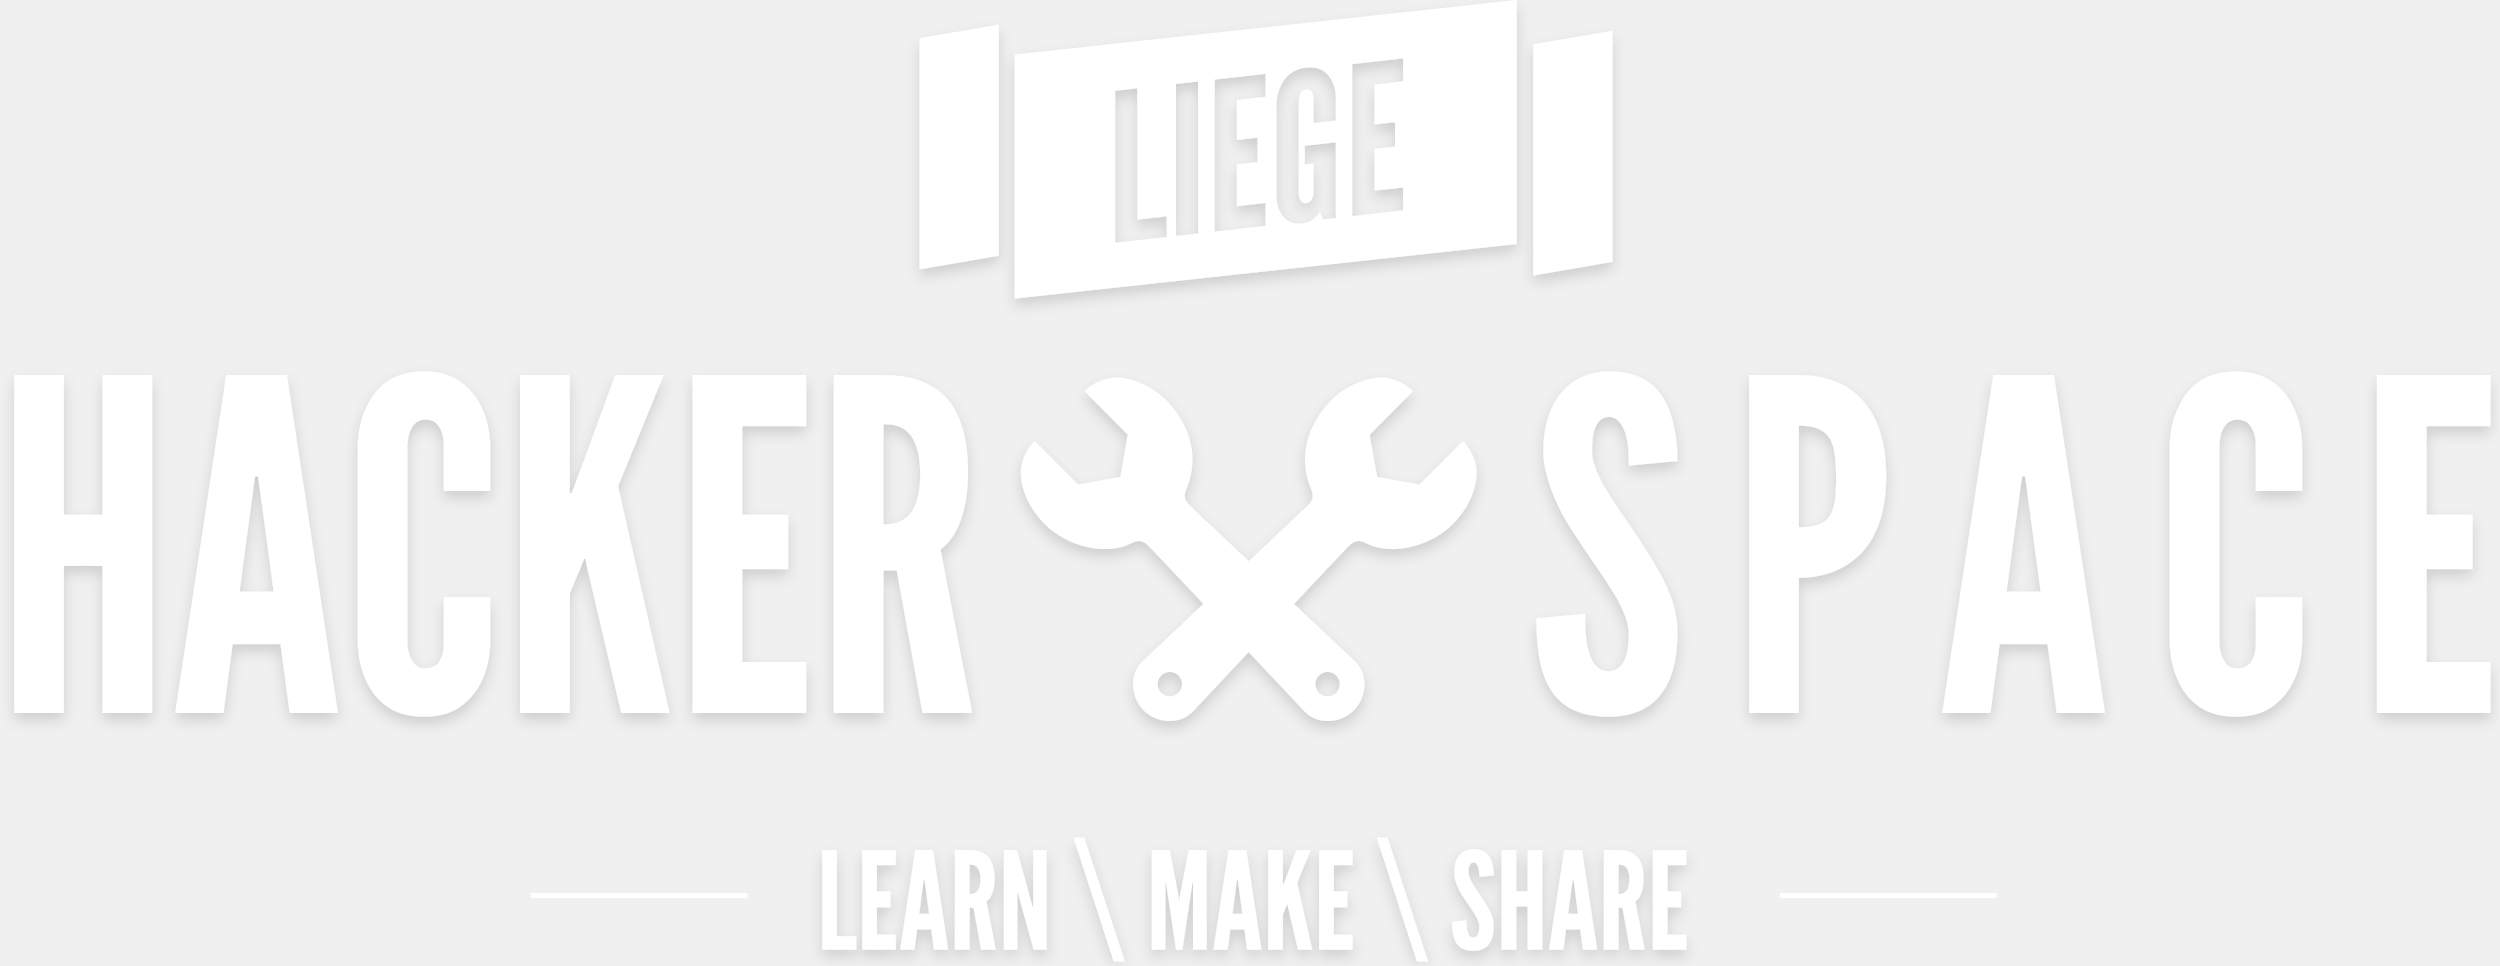
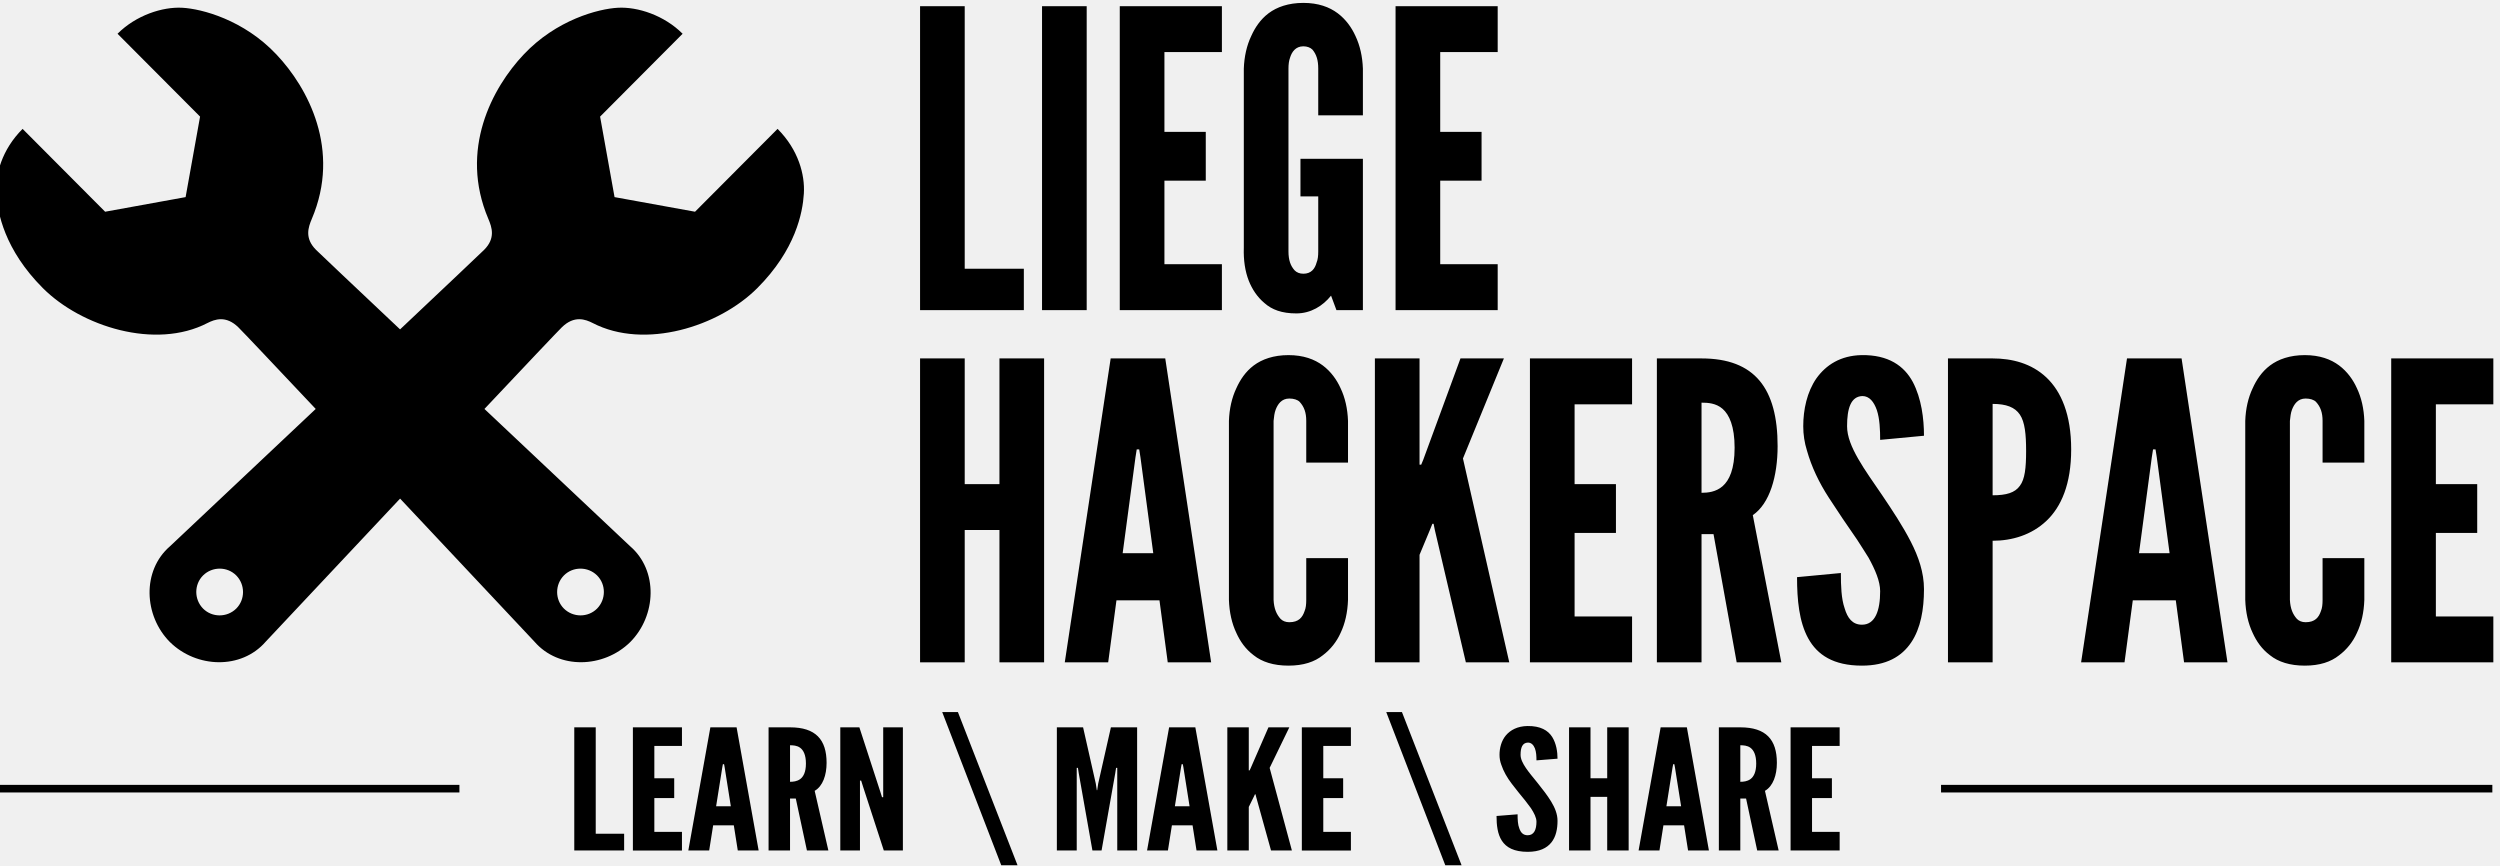
- <svg xmlns="http://www.w3.org/2000/svg" width="704" height="272" viewBox="0 0 704 272">
-   <defs>
-     <filter x="-50%" y="-50%" width="200%" height="200%" filterUnits="objectBoundingBox" id="a">
-       <feOffset dy="2" in="SourceAlpha" result="shadowOffsetOuter1" />
-       <feGaussianBlur stdDeviation="2" in="shadowOffsetOuter1" result="shadowBlurOuter1" />
-       <feColorMatrix values="0 0 0 0 0 0 0 0 0 0 0 0 0 0 0 0 0 0 0.14 0" in="shadowBlurOuter1" result="shadowMatrixOuter1" />
-       <feMerge>
-         <feMergeNode in="shadowMatrixOuter1" />
-         <feMergeNode in="SourceGraphic" />
-       </feMerge>
-     </filter>
-     <filter x="-50%" y="-50%" width="200%" height="200%" filterUnits="objectBoundingBox" id="b">
-       <feOffset dy="2" in="SourceAlpha" result="shadowOffsetOuter1" />
-       <feGaussianBlur stdDeviation="2" in="shadowOffsetOuter1" result="shadowBlurOuter1" />
-       <feColorMatrix values="0 0 0 0 0 0 0 0 0 0 0 0 0 0 0 0 0 0 0.14 0" in="shadowBlurOuter1" result="shadowMatrixOuter1" />
-       <feMerge>
-         <feMergeNode in="shadowMatrixOuter1" />
-         <feMergeNode in="SourceGraphic" />
-       </feMerge>
-     </filter>
-     <filter x="-50%" y="-50%" width="200%" height="200%" filterUnits="objectBoundingBox" id="c">
-       <feOffset dy="2" in="SourceAlpha" result="shadowOffsetOuter1" />
-       <feGaussianBlur stdDeviation="2" in="shadowOffsetOuter1" result="shadowBlurOuter1" />
-       <feColorMatrix values="0 0 0 0 0 0 0 0 0 0 0 0 0 0 0 0 0 0 0.14 0" in="shadowBlurOuter1" result="shadowMatrixOuter1" />
-       <feMerge>
-         <feMergeNode in="shadowMatrixOuter1" />
-         <feMergeNode in="SourceGraphic" />
-       </feMerge>
-     </filter>
-     <filter x="-50%" y="-50%" width="200%" height="200%" filterUnits="objectBoundingBox" id="d">
-       <feOffset dy="2" in="SourceAlpha" result="shadowOffsetOuter1" />
-       <feGaussianBlur stdDeviation="2" in="shadowOffsetOuter1" result="shadowBlurOuter1" />
-       <feColorMatrix values="0 0 0 0 0 0 0 0 0 0 0 0 0 0 0 0 0 0 0.14 0" in="shadowBlurOuter1" result="shadowMatrixOuter1" />
-       <feMerge>
-         <feMergeNode in="shadowMatrixOuter1" />
-         <feMergeNode in="SourceGraphic" />
-       </feMerge>
-     </filter>
-     <filter x="-50%" y="-50%" width="200%" height="200%" filterUnits="objectBoundingBox" id="e">
-       <feOffset dy="2" in="SourceAlpha" result="shadowOffsetOuter1" />
-       <feGaussianBlur stdDeviation="2" in="shadowOffsetOuter1" result="shadowBlurOuter1" />
-       <feColorMatrix values="0 0 0 0 0 0 0 0 0 0 0 0 0 0 0 0 0 0 0.14 0" in="shadowBlurOuter1" result="shadowMatrixOuter1" />
-       <feMerge>
-         <feMergeNode in="shadowMatrixOuter1" />
-         <feMergeNode in="SourceGraphic" />
-       </feMerge>
-     </filter>
-     <filter x="-50%" y="-50%" width="200%" height="200%" filterUnits="objectBoundingBox" id="f">
-       <feOffset dy="2" in="SourceAlpha" result="shadowOffsetOuter1" />
-       <feGaussianBlur stdDeviation="2" in="shadowOffsetOuter1" result="shadowBlurOuter1" />
-       <feColorMatrix values="0 0 0 0 0 0 0 0 0 0 0 0 0 0 0 0 0 0 0.14 0" in="shadowBlurOuter1" result="shadowMatrixOuter1" />
-       <feMerge>
-         <feMergeNode in="shadowMatrixOuter1" />
-         <feMergeNode in="SourceGraphic" />
-       </feMerge>
-     </filter>
-     <filter x="-50%" y="-50%" width="200%" height="200%" filterUnits="objectBoundingBox" id="g">
-       <feOffset dy="2" in="SourceAlpha" result="shadowOffsetOuter1" />
-       <feGaussianBlur stdDeviation="2" in="shadowOffsetOuter1" result="shadowBlurOuter1" />
-       <feColorMatrix values="0 0 0 0 0 0 0 0 0 0 0 0 0 0 0 0 0 0 0.14 0" in="shadowBlurOuter1" result="shadowMatrixOuter1" />
-       <feMerge>
-         <feMergeNode in="shadowMatrixOuter1" />
-         <feMergeNode in="SourceGraphic" />
-       </feMerge>
-     </filter>
-     <filter x="-50%" y="-50%" width="200%" height="200%" filterUnits="objectBoundingBox" id="h">
-       <feOffset dy="2" in="SourceAlpha" result="shadowOffsetOuter1" />
-       <feGaussianBlur stdDeviation="2" in="shadowOffsetOuter1" result="shadowBlurOuter1" />
-       <feColorMatrix values="0 0 0 0 0 0 0 0 0 0 0 0 0 0 0 0 0 0 0.14 0" in="shadowBlurOuter1" result="shadowMatrixOuter1" />
-       <feMerge>
-         <feMergeNode in="shadowMatrixOuter1" />
-         <feMergeNode in="SourceGraphic" />
-       </feMerge>
-     </filter>
-     <filter x="-50%" y="-50%" width="200%" height="200%" filterUnits="objectBoundingBox" id="i">
-       <feOffset dy="2" in="SourceAlpha" result="shadowOffsetOuter1" />
-       <feGaussianBlur stdDeviation="2" in="shadowOffsetOuter1" result="shadowBlurOuter1" />
-       <feColorMatrix values="0 0 0 0 0 0 0 0 0 0 0 0 0 0 0 0 0 0 0.14 0" in="shadowBlurOuter1" result="shadowMatrixOuter1" />
-       <feMerge>
-         <feMergeNode in="shadowMatrixOuter1" />
-         <feMergeNode in="SourceGraphic" />
-       </feMerge>
-     </filter>
-   </defs>
-   <g fill="#FFF" fill-rule="evenodd">
-     <path d="M24.865 54.778H13.987v41.44H0V1.035h13.987v39.367h10.878V1.036h13.987v95.18H24.865V54.78zm20.462 41.44L59.703 1.035h17.095l14.375 95.18H77.575l-2.59-19.423h-13.47l-2.59 19.424H45.328zm23.7-64.232l-.388-2.46h-.778l-.39 2.46L63.46 62.03h9.584l-4.015-30.044zm65.013 31.598v13.08c-.13 3.884-.907 7.38-2.33 10.36-1.167 2.59-2.98 5.05-5.57 6.992-2.59 2.072-6.087 3.237-10.75 3.237-4.66 0-8.288-1.165-10.878-3.237-2.59-1.943-4.274-4.403-5.44-6.993-1.424-2.98-2.2-6.475-2.33-10.36V20.59c.13-3.755.906-7.252 2.33-10.23 1.166-2.59 2.85-5.18 5.44-7.123C107.102 1.295 110.73 0 115.392 0c4.66 0 8.158 1.295 10.748 3.237 2.59 1.943 4.403 4.533 5.57 7.123 1.423 2.978 2.2 6.475 2.33 10.23v13.08h-13.08V20.59c0-2.59-.648-4.403-2.072-5.957-.648-.647-1.814-1.036-3.238-1.036-2.46 0-3.626 1.813-4.274 3.497-.388 1.036-.518 2.2-.647 3.496v56.073c.128 2.72.905 4.532 2.2 5.957.648.647 1.554 1.036 2.72 1.036 2.978 0 4.144-1.554 4.792-3.497.388-.907.518-2.072.518-3.497v-13.08h13.08zm22.405-62.548v33.28h.518l.647-1.553 11.656-31.727h13.598l-12.82 31.34 14.504 63.84h-13.6l-9.712-41.438-.388-1.943h-.39l-.776 1.943-3.237 7.77v33.67h-13.987V1.035h13.987zm34.578 0h31.988V15.41h-18v24.993h12.95v15.28h-12.95v26.16h18v14.374h-31.987V1.037zm64.753 95.18l-7.252-40.143h-3.756v40.144h-13.986V1.037h13.986c16.707 0 23.83 9.452 23.83 27.453 0 9.453-2.46 18-7.77 21.626l8.935 46.1h-13.987zm-11.008-53.093c1.943 0 4.533-.26 6.605-2.072s3.756-5.308 3.756-12.042-1.685-10.36-3.757-12.173c-2.072-1.813-4.662-1.943-6.605-1.943v28.23z" filter="url(#a)" transform="translate(4 104.568)" />
-     <path d="M454.673 26.55c0-3.107-.13-6.604-1.036-9.323-.907-2.59-2.33-4.403-4.533-4.403-3.626.13-4.792 3.885-4.792 9.453 0 3.238 1.425 6.605 3.497 10.23 2.07 3.627 4.79 7.382 7.51 11.396 3.238 4.792 6.476 9.713 8.936 14.504 2.46 4.792 4.145 9.713 4.145 14.893 0 6.345-1.035 12.302-4.014 16.705-2.98 4.403-7.77 7.252-15.41 7.252-8.937 0-13.988-3.367-16.837-8.547-2.85-5.18-3.498-12.043-3.498-19.166l13.728-1.295c0 4.014.13 8.028 1.165 11.006.907 3.108 2.46 5.18 5.44 5.18 4.144 0 5.698-4.403 5.698-10.49 0-3.107-1.554-6.733-3.626-10.488-1.166-1.813-2.33-3.756-3.626-5.698a449.466 449.466 0 0 1-8.806-13.08c-3.108-4.79-5.44-9.712-6.864-14.762a25.426 25.426 0 0 1-1.165-7.64c0-5.18 1.165-10.75 4.144-15.023 2.977-4.144 7.51-7.122 14.115-7.252 8.418-.13 13.34 3.367 16.06 8.418 2.72 5.18 3.496 11.526 3.496 16.836l-13.727 1.295zm33.892-25.51h13.987c6.087 0 12.173 1.553 16.836 5.956 4.662 4.403 7.77 11.655 7.77 22.533 0 10.877-3.108 18-7.77 22.402-4.663 4.403-10.75 6.216-16.836 6.216V96.22h-13.987V1.04zm13.987 42.863c4.274 0 6.993-.777 8.547-2.978 1.553-2.072 1.942-5.568 1.942-10.878 0-5.31-.39-9.065-1.943-11.396-1.555-2.33-4.274-3.366-8.548-3.366v28.62zM542.92 96.22l14.375-95.18h17.095l14.375 95.18h-13.598l-2.59-19.424h-13.47l-2.59 19.425H542.92zm23.7-64.23l-.39-2.46h-.776l-.39 2.46-4.014 30.043h9.584L566.62 31.99zm77.665 31.597v13.08c-.13 3.884-.907 7.38-2.33 10.36-1.167 2.59-2.98 5.05-5.57 6.992-2.59 2.07-6.087 3.237-10.75 3.237-4.662 0-8.288-1.166-10.878-3.238-2.59-1.943-4.274-4.404-5.44-6.994-1.424-2.978-2.2-6.475-2.33-10.36V20.595c.13-3.756.906-7.252 2.33-10.23 1.166-2.59 2.85-5.18 5.44-7.123 2.59-1.942 6.216-3.237 10.88-3.237 4.66 0 8.158 1.295 10.748 3.238s4.403 4.533 5.57 7.123c1.423 2.98 2.2 6.475 2.33 10.23v13.08h-13.08v-13.08c0-2.59-.648-4.402-2.073-5.956-.647-.648-1.813-1.036-3.237-1.036-2.46 0-3.627 1.814-4.274 3.497-.388 1.036-.517 2.202-.647 3.497v56.073c.13 2.72.907 4.532 2.202 5.956.648.648 1.554 1.036 2.72 1.036 2.978 0 4.144-1.555 4.79-3.497.39-.907.52-2.072.52-3.496v-13.08h13.08zm21.07-62.548h31.99v14.374H679.34v24.993h12.95v15.28h-12.95v26.16h18.002V96.22h-31.988V1.04z" filter="url(#b)" transform="translate(4 104.568)" />
-     <path d="M347.64 53.488c8.74-8.24 16.196-15.28 16.89-15.965 1.728-1.727 1.145-3.347.627-4.578-4.34-10.193.56-19.37 5.226-24.294 4.816-5.117 11.036-6.758 13.95-6.91 2.895-.15 6.804 1.102 9.547 3.844L381.678 17.83l2.138 11.898 11.9 2.16 12.202-12.245c3.088 3.088 4.06 6.78 3.887 9.566-.173 2.807-1.21 8.292-6.89 13.97-5.68 5.68-16.628 9.136-24.317 5.162-1.1-.56-2.742-1.166-4.578.627-.8.78-7.616 8-15.64 16.522 9.118 8.592 16.802 15.826 16.802 15.826 4.19 3.606 3.888 10.28.022 14.166-3.93 3.865-10.56 4.103-14.167-.065 0 0-6.994-7.45-15.397-16.388a37134.68 37134.68 0 0 0-15.396 16.387c-3.606 4.167-10.237 3.93-14.167.064-3.866-3.887-4.168-10.56.022-14.166 0 0 7.682-7.234 16.802-15.826-8.025-8.523-14.842-15.74-15.64-16.523-1.837-1.794-3.478-1.19-4.58-.628-7.688 3.974-18.637.52-24.317-5.16s-6.716-11.165-6.89-13.973c-.172-2.786.8-6.48 3.888-9.567l12.202 12.244 11.9-2.16 2.138-11.898L301.4 5.583c2.744-2.742 6.653-3.995 9.546-3.843 2.916.152 9.136 1.793 13.952 6.91 4.665 4.925 9.567 14.102 5.226 24.295-.518 1.23-1.1 2.85.626 4.578.695.686 8.15 7.724 16.89 15.965zm19.76 37.05c1.36 1.34 3.563 1.34 4.902 0 1.34-1.36 1.34-3.562 0-4.9-1.36-1.34-3.564-1.34-4.903 0-1.34 1.36-1.34 3.562 0 4.9zm-39.518 0c-1.36 1.34-3.564 1.34-4.903 0-1.34-1.36-1.34-3.562 0-4.9 1.36-1.34 3.563-1.34 4.902 0 1.34 1.36 1.34 3.562 0 4.9z" filter="url(#c)" transform="translate(4 104.568)" />
-     <path d="M.744 17.044h60.288v-1.488H0v1.488h.744z" filter="url(#d)" transform="translate(149.448 235.893)" />
-     <path d="M352.473 17.044h60.287v-1.488h-61.032v1.488h.745z" filter="url(#e)" transform="translate(149.448 235.893)" />
-     <path d="M82.1 3.477h4.125v24.26h5.464v3.822H82.1V3.476zm11.27 0h9.437v4.24h-5.31v7.375h3.82V19.6h-3.82v7.718h5.31v4.24H93.37V3.48zm10.66 28.082l4.24-28.083h5.044l4.24 28.082h-4.01l-.765-5.732h-3.974l-.765 5.73h-4.01zm6.992-18.952l-.115-.726h-.23l-.114.726-1.184 8.864h2.826l-1.184-8.864zm15.817 18.95l-2.14-11.843h-1.108V31.56h-4.127V3.476h4.127c4.93 0 7.03 2.79 7.03 8.1 0 2.79-.726 5.31-2.293 6.38l2.636 13.602h-4.127zm-3.248-15.664c.573 0 1.337-.076 1.948-.61.612-.536 1.108-1.568 1.108-3.554 0-1.987-.496-3.057-1.108-3.592-.61-.535-1.375-.573-1.948-.573v8.33zm14.022 1.032l-.344-1.3h-.23V31.56h-3.782V3.476h3.668l4.012 14.633.344 1.3h.23V3.476h3.78V31.56h-3.666l-4.012-14.634zM167.34 34.92h-3.134L152.858 0h3.02l11.46 34.92zm14.403-3.36l-2.636-17.653-.153-1.184h-.23V31.56h-3.82V3.476h5.043l2.446 12.837.19 1.49h.077l.19-1.49 2.446-12.837h5.044V31.56h-3.82V12.722h-.23l-.153 1.184L183.5 31.56h-1.757zm10.507 0l4.24-28.083h5.044l4.24 28.082h-4.01L201 25.827h-3.974l-.764 5.73h-4.012zm6.992-18.952l-.115-.726h-.23l-.113.726-1.185 8.864h2.826l-1.184-8.864zm12.57-9.13v9.818h.153l.19-.458 3.44-9.36h4.01l-3.78 9.245 4.278 18.836h-4.012l-2.864-12.227-.115-.573h-.113l-.23.573-.955 2.292v9.934h-4.126V3.476h4.126zm10.202 0h9.437v4.24h-5.31v7.374h3.82V19.6h-3.82v7.718h5.31v4.24h-9.436V3.48zm30.718 31.443H249.6L238.25 0h3.018l11.462 34.92zm14.404-23.916c0-.917-.038-1.95-.305-2.75-.267-.765-.687-1.3-1.337-1.3-1.07.038-1.413 1.146-1.413 2.79 0 .954.42 1.947 1.03 3.017.613 1.07 1.415 2.18 2.217 3.363.955 1.414 1.91 2.866 2.637 4.28.725 1.413 1.222 2.865 1.222 4.393 0 1.873-.305 3.63-1.184 4.93-.88 1.298-2.293 2.14-4.547 2.14-2.636 0-4.126-.995-4.967-2.523-.84-1.528-1.03-3.553-1.03-5.655l4.05-.382c0 1.185.037 2.37.342 3.248.268.917.726 1.528 1.605 1.528 1.223 0 1.68-1.3 1.68-3.094 0-.917-.457-1.987-1.07-3.095-.342-.535-.686-1.108-1.068-1.68a132.61 132.61 0 0 1-2.598-3.86c-.918-1.414-1.606-2.866-2.026-4.356a7.502 7.502 0 0 1-.344-2.254c0-1.528.344-3.17 1.222-4.432.88-1.222 2.216-2.1 4.165-2.14 2.483-.037 3.935.995 4.738 2.485.802 1.528 1.03 3.4 1.03 4.967l-4.05.382zm13.602 8.33h-3.21v12.225h-4.126V3.476h4.127v11.615h3.208V3.477h4.126V31.56h-4.126V19.332zm6.037 12.225l4.24-28.083h5.044l4.24 28.082h-4.012l-.764-5.732h-3.973l-.764 5.73h-4.01zm6.992-18.952l-.115-.726h-.23l-.114.726-1.184 8.864h2.827l-1.183-8.864zm15.817 18.95l-2.14-11.843h-1.107V31.56h-4.127V3.476h4.127c4.93 0 7.03 2.79 7.03 8.1 0 2.79-.726 5.31-2.293 6.38l2.637 13.602h-4.126zm-3.247-15.664c.573 0 1.337-.076 1.948-.61.612-.536 1.108-1.568 1.108-3.554 0-1.987-.496-3.057-1.108-3.592-.61-.535-1.375-.573-1.948-.573v8.33zm9.666-12.417h9.437v4.24h-5.31v7.375h3.82V19.6h-3.82v7.718h5.31v4.24h-9.437V3.48z" filter="url(#f)" transform="translate(149.448 235.893)" />
+ <svg xmlns="http://www.w3.org/2000/svg" width="653" height="226" viewBox="0 0 653 226">
+   <g fill="#000" fill-rule="evenodd">
+     <path d="M104.5 86.037C92.68 74.884 83.56 66.263 82.55 65.264c-3.052-3.053-2.022-5.916-1.106-8.09 7.67-18.016-.992-34.237-9.233-42.94C63.704 5.19 52.716 2.29 47.565 2.023 42.452 1.754 35.546 3.968 30.7 8.815l21.557 21.64-3.777 21.03-21.022 3.818L5.9 33.663C.447 39.12-1.27 45.645-.965 50.57c.305 4.962 2.136 14.656 12.17 24.694 10.035 10.038 29.378 16.145 42.96 9.122 1.947-.992 4.846-2.06 8.09 1.107 1.156 1.133 9.452 9.905 20.212 21.324-19.478 18.362-38.045 35.85-38.045 35.85-7.4 6.374-6.867 18.168-.038 25.038 6.944 6.832 18.657 7.25 25.03-.115 0 0 17.01-18.126 35.088-37.357 18.08 19.23 35.09 37.357 35.09 37.357 6.37 7.366 18.084 6.947 25.028.115 6.83-6.87 7.363-18.664-.04-25.038 0 0-18.566-17.488-38.044-35.85 10.76-11.42 19.056-20.19 20.213-21.324 3.243-3.168 6.142-2.1 8.088-1.107 13.583 7.023 32.926.916 42.96-9.122 10.035-10.038 11.866-19.732 12.17-24.694.306-4.924-1.41-11.45-6.866-16.908l-21.558 21.64-21.022-3.816-3.777-21.03L178.3 8.816c-4.846-4.848-11.752-7.062-16.864-6.794-5.15.267-16.14 3.167-24.647 12.213-8.242 8.702-16.903 24.923-9.234 42.938.916 2.175 1.946 5.038-1.107 8.09-1.01 1-10.13 9.62-21.95 20.774zm-42.796 72.927c-2.404 2.367-6.295 2.367-8.66 0-2.366-2.404-2.366-6.297 0-8.663 2.403-2.366 6.294-2.366 8.66 0 2.365 2.405 2.365 6.298 0 8.664zm85.592 0c2.404 2.367 6.295 2.367 8.66 0 2.366-2.404 2.366-6.297 0-8.663-2.403-2.366-6.294-2.366-8.66 0-2.365 2.405-2.365 6.298 0 8.664zM240.32 1.62h11.664V70.2h15.444V81H240.32V1.62zm31.86 0h11.664V81H272.18V1.62zm20.304 0h26.676v11.988h-15.012v20.844h10.8v12.744h-10.8v21.816h15.012V81h-26.676V1.62zm51.84 28.512V17.928c0-2.16-.432-3.672-1.512-4.968-.54-.54-1.404-.864-2.376-.864-2.052 0-3.024 1.512-3.456 2.916-.324.864-.432 1.836-.432 2.916v47.736c0 2.268.54 3.78 1.62 4.968.54.54 1.296.864 2.268.864 2.052 0 3.024-1.296 3.456-2.916.324-.756.432-1.728.432-2.916V51.3h-4.644v-9.828h16.308V81h-6.912l-1.404-3.78c-2.16 2.7-5.292 4.644-9.072 4.644-3.78 0-6.372-.972-8.316-2.7-1.944-1.62-3.24-3.672-4.104-5.832-.972-2.484-1.404-5.4-1.296-8.64V17.928c.108-3.132.756-6.048 1.944-8.532.972-2.16 2.376-4.32 4.536-5.94 2.16-1.62 5.184-2.7 9.072-2.7 3.888 0 6.804 1.08 8.964 2.7s3.672 3.78 4.644 5.94c1.188 2.484 1.836 5.4 1.944 8.532v12.204h-11.664zM364.52 1.62h26.676v11.988h-15.012v20.844h10.8v12.744h-10.8v21.816h15.012V81H364.52V1.62zM261.056 138.44h-9.072V173H240.32V93.62h11.664v32.832h9.072V93.62h11.664V173h-11.664v-34.56zM278.12 173l11.988-79.38h14.256L316.352 173h-11.34l-2.16-16.2H291.62l-2.16 16.2h-11.34zm19.764-53.568l-.324-2.052h-.648l-.324 2.052-3.348 25.056h7.992l-3.348-25.056zm54.216 26.352v10.908c-.108 3.24-.756 6.156-1.944 8.64a14.86 14.86 0 0 1-4.644 5.832c-2.16 1.728-5.076 2.7-8.964 2.7-3.888 0-6.912-.972-9.072-2.7-2.16-1.62-3.564-3.672-4.536-5.832-1.188-2.484-1.836-5.4-1.944-8.64v-46.764c.108-3.132.756-6.048 1.944-8.532.972-2.16 2.376-4.32 4.536-5.94 2.16-1.62 5.184-2.7 9.072-2.7 3.888 0 6.804 1.08 8.964 2.7s3.672 3.78 4.644 5.94c1.188 2.484 1.836 5.4 1.944 8.532v10.908h-10.908v-10.908c0-2.16-.54-3.672-1.728-4.968-.54-.54-1.512-.864-2.7-.864-2.052 0-3.024 1.512-3.564 2.916-.324.864-.432 1.836-.54 2.916v46.764c.108 2.268.756 3.78 1.836 4.968.54.54 1.296.864 2.268.864 2.484 0 3.456-1.296 3.996-2.916.324-.756.432-1.728.432-2.916v-10.908H352.1zm18.684-52.164v27.756h.432l.54-1.296 9.72-26.46h11.34l-10.692 26.136L394.22 173h-11.34l-8.1-34.56-.324-1.62h-.324l-.648 1.62-2.7 6.48V173H359.12V93.62h11.664zm28.836 0h26.676v11.988h-15.012v20.844h10.8v12.744h-10.8v21.816h15.012V173H399.62V93.62zm54 79.38l-6.048-33.48h-3.132V173h-11.664V93.62h11.664c13.932 0 19.872 7.884 19.872 22.896 0 7.884-2.052 15.012-6.48 18.036L465.284 173H453.62zm-9.18-44.28c1.62 0 3.78-.216 5.508-1.728 1.728-1.512 3.132-4.428 3.132-10.044 0-5.616-1.404-8.64-3.132-10.152-1.728-1.512-3.888-1.62-5.508-1.62v23.544zm46.656-13.824c0-2.592-.108-5.508-.864-7.776-.756-2.16-1.944-3.672-3.78-3.672-3.024.108-3.996 3.24-3.996 7.884 0 2.7 1.188 5.508 2.916 8.532s3.996 6.156 6.264 9.504c2.7 3.996 5.4 8.1 7.452 12.096 2.052 3.996 3.456 8.1 3.456 12.42 0 5.292-.864 10.26-3.348 13.932-2.484 3.672-6.48 6.048-12.852 6.048-7.452 0-11.664-2.808-14.04-7.128-2.376-4.32-2.916-10.044-2.916-15.984l11.448-1.08c0 3.348.108 6.696.972 9.18.756 2.592 2.052 4.32 4.536 4.32 3.456 0 4.752-3.672 4.752-8.748 0-2.592-1.296-5.616-3.024-8.748-.972-1.512-1.944-3.132-3.024-4.752a374.85 374.85 0 0 1-7.344-10.908c-2.592-3.996-4.536-8.1-5.724-12.312a21.206 21.206 0 0 1-.972-6.372c0-4.32.972-8.964 3.456-12.528 2.484-3.456 6.264-5.94 11.772-6.048 7.02-.108 11.124 2.808 13.392 7.02 2.268 4.32 2.916 9.612 2.916 14.04l-11.448 1.08zm17.712-21.276h11.664c5.076 0 10.152 1.296 14.04 4.968 3.888 3.672 6.48 9.72 6.48 18.792 0 9.072-2.592 15.012-6.48 18.684-3.888 3.672-8.964 5.184-14.04 5.184V173h-11.664V93.62zm11.664 35.748c3.564 0 5.832-.648 7.128-2.484 1.296-1.728 1.62-4.644 1.62-9.072 0-4.428-.324-7.56-1.62-9.504s-3.564-2.808-7.128-2.808v23.868zM543.584 173l11.988-79.38h14.256L581.816 173h-11.34l-2.16-16.2h-11.232l-2.16 16.2h-11.34zm19.764-53.568l-.324-2.052h-.648l-.324 2.052-3.348 25.056h7.992l-3.348-25.056zm54.216 26.352v10.908c-.108 3.24-.756 6.156-1.944 8.64a14.86 14.86 0 0 1-4.644 5.832c-2.16 1.728-5.076 2.7-8.964 2.7-3.888 0-6.912-.972-9.072-2.7-2.16-1.62-3.564-3.672-4.536-5.832-1.188-2.484-1.836-5.4-1.944-8.64v-46.764c.108-3.132.756-6.048 1.944-8.532.972-2.16 2.376-4.32 4.536-5.94 2.16-1.62 5.184-2.7 9.072-2.7 3.888 0 6.804 1.08 8.964 2.7s3.672 3.78 4.644 5.94c1.188 2.484 1.836 5.4 1.944 8.532v10.908h-10.908v-10.908c0-2.16-.54-3.672-1.728-4.968-.54-.54-1.512-.864-2.7-.864-2.052 0-3.024 1.512-3.564 2.916-.324.864-.432 1.836-.54 2.916v46.764c.108 2.268.756 3.78 1.836 4.968.54.54 1.296.864 2.268.864 2.484 0 3.456-1.296 3.996-2.916.324-.756.432-1.728.432-2.916v-10.908h10.908zm7.02-52.164h26.676v11.988h-15.012v20.844h10.8v12.744h-10.8v21.816h15.012V173h-26.676V93.62z" />
    <g>
-       <path d="M168.196 0v68.707L26.79 84.064V15.356L168.196 0zM61.34 24.85v36.99l8.302-.934v5.826l-14.57 1.64V25.555l6.27-.705zm17.126-1.926V65.74l-6.27.704V23.63l6.27-.706zm18.983-2.137v6.466l-8.07.908v11.244l5.805-.653v6.874l-5.805.654v11.766l8.07-.908v6.466l-14.34 1.614V22.4l14.34-1.613zm13.524 7.274c0-1.164-.232-1.953-.812-2.587-.29-.26-.755-.38-1.277-.322-1.103.125-1.626 1-1.858 1.783-.174.485-.232 1.016-.232 1.6v25.746c0 1.222.29 2.005.87 2.58.29.26.697.388 1.22.33 1.103-.125 1.625-.883 1.857-1.783.174-.427.232-.958.232-1.598v-7.75l-2.496.282v-5.3l8.766-.987v21.32l-3.715.418-.756-1.954c-1.16 1.586-2.844 2.824-4.876 3.053-2.032.228-3.425-.14-4.47-.954-1.045-.757-1.742-1.785-2.206-2.898-.523-1.28-.755-2.828-.697-4.582V29.237c.058-1.696.407-3.308 1.045-4.72.523-1.223 1.277-2.473 2.438-3.478 1.16-1.005 2.787-1.77 4.877-2.006 2.09-.235 3.657.17 4.818.914 1.16.744 1.974 1.817 2.496 2.923.638 1.27.986 2.803 1.044 4.486v6.582l-6.27.706V28.06zm25.195-11.63v6.466l-8.07.908v11.243l5.805-.654v6.874l-5.805.653v11.767l8.07-.908v6.465l-14.34 1.614V18.043l14.34-1.614z" filter="url(#g)" transform="translate(258.938)" />
-       <path d="M195.167 73.733l-22.327 3.843v-65.09l22.327-3.844v65.09z" filter="url(#h)" transform="translate(258.938)" />
-       <path d="M22.327 72.005L0 75.847v-65.09l22.327-3.843v65.09z" filter="url(#i)" transform="translate(258.938)" />
+       <path d="M1.463 207H120v-2H0v2h1.463zM508.756 207H651v-2H507v2h1.756zM150 189.982h5.605v27.79h7.42v4.377H150V189.98zm15.31 0h12.817v4.858h-7.213v8.447h5.19v5.164h-5.19v8.84h7.213v4.86H165.31V189.98zm14.478 32.167l5.76-32.168h6.85l5.76 32.167h-5.45l-1.036-6.566h-5.398l-1.037 6.565h-5.45zm9.496-21.708l-.155-.83h-.313l-.155.83-1.61 10.153h3.84l-1.608-10.153zm21.485 21.707l-2.907-13.568h-1.505v13.567h-5.605V189.98h5.605c6.694 0 9.548 3.195 9.548 9.278 0 3.195-.986 6.084-3.113 7.31l3.58 15.58h-5.604zm-4.412-17.944c.778 0 1.816-.088 2.646-.7.83-.613 1.505-1.795 1.505-4.07 0-2.276-.675-3.502-1.506-4.114-.83-.613-1.868-.657-2.646-.657v9.54zm19.045 1.18l-.467-1.487h-.31v18.25h-5.14V189.98h4.983l5.448 16.762.467 1.488h.31v-18.25h5.14v32.167h-4.983l-5.45-16.763zM265.777 226h-4.255l-15.413-40h4.1l15.567 40zm19.565-3.85l-3.58-20.22-.21-1.357h-.31v21.576h-5.19V189.98h6.85l3.322 14.705.26 1.707h.103l.26-1.707 3.32-14.705h6.85v32.167h-5.19v-21.577h-.31l-.208 1.357-3.58 20.22h-2.388zm14.27 0l5.76-32.168h6.85l5.76 32.167h-5.448l-1.037-6.566H306.1l-1.038 6.565h-5.45zm9.497-21.708l-.156-.83h-.312l-.155.83-1.61 10.153h3.84l-1.608-10.153zm17.073-10.46v11.248h.207l.26-.525 4.67-10.723h5.45l-5.138 10.59 5.812 21.577h-5.45l-3.89-14.006-.157-.656h-.156l-.31.656-1.297 2.626v11.38h-5.605V189.98h5.605zm13.856 0h12.817v4.858h-7.214v8.447h5.19v5.164h-5.19v8.84h7.214v4.86H340.04V189.98zM381.76 226h-4.255l-15.413-40h4.1l15.568 40zm19.564-27.396c0-1.05-.05-2.232-.415-3.15-.362-.876-.933-1.49-1.815-1.49-1.453.045-1.92 1.314-1.92 3.196 0 1.094.57 2.232 1.4 3.457.83 1.225 1.92 2.495 3.01 3.85 1.298 1.62 2.596 3.284 3.582 4.903.986 1.62 1.66 3.282 1.66 5.033 0 2.144-.415 4.157-1.608 5.645-1.195 1.488-3.115 2.45-6.177 2.45-3.58 0-5.605-1.137-6.746-2.887-1.142-1.75-1.4-4.07-1.4-6.477l5.5-.437c0 1.357.05 2.713.466 3.72.364 1.05.986 1.75 2.18 1.75 1.66 0 2.283-1.488 2.283-3.545 0-1.05-.622-2.274-1.453-3.543-.467-.613-.934-1.27-1.453-1.926a153.21 153.21 0 0 1-3.53-4.42c-1.244-1.618-2.178-3.28-2.75-4.988a7.364 7.364 0 0 1-.466-2.582c0-1.75.467-3.633 1.66-5.077 1.194-1.4 3.01-2.407 5.657-2.45 3.374-.044 5.346 1.137 6.436 2.844 1.09 1.75 1.4 3.895 1.4 5.69l-5.5.437zm18.475 9.54h-4.358v14.005h-5.605V189.98h5.605v13.305h4.36v-13.305h5.604v32.167H419.8v-14.006zm8.2 14.005l5.76-32.168h6.85l5.76 32.167h-5.448l-1.038-6.566h-5.397l-1.038 6.565H428zm9.497-21.708l-.156-.83h-.31l-.156.83-1.608 10.153h3.84l-1.61-10.153zm21.484 21.707l-2.905-13.568h-1.505v13.567h-5.604V189.98h5.604c6.695 0 9.55 3.195 9.55 9.278 0 3.195-.987 6.084-3.115 7.31l3.58 15.58h-5.604zm-4.41-17.944c.78 0 1.817-.088 2.647-.7.83-.613 1.505-1.795 1.505-4.07 0-2.276-.675-3.502-1.505-4.114-.83-.613-1.868-.657-2.647-.657v9.54zm13.13-14.224h12.818v4.858h-7.214v8.447h5.19v5.164h-5.19v8.84h7.214v4.86H467.7V189.98z" />
    </g>
  </g>
</svg>
